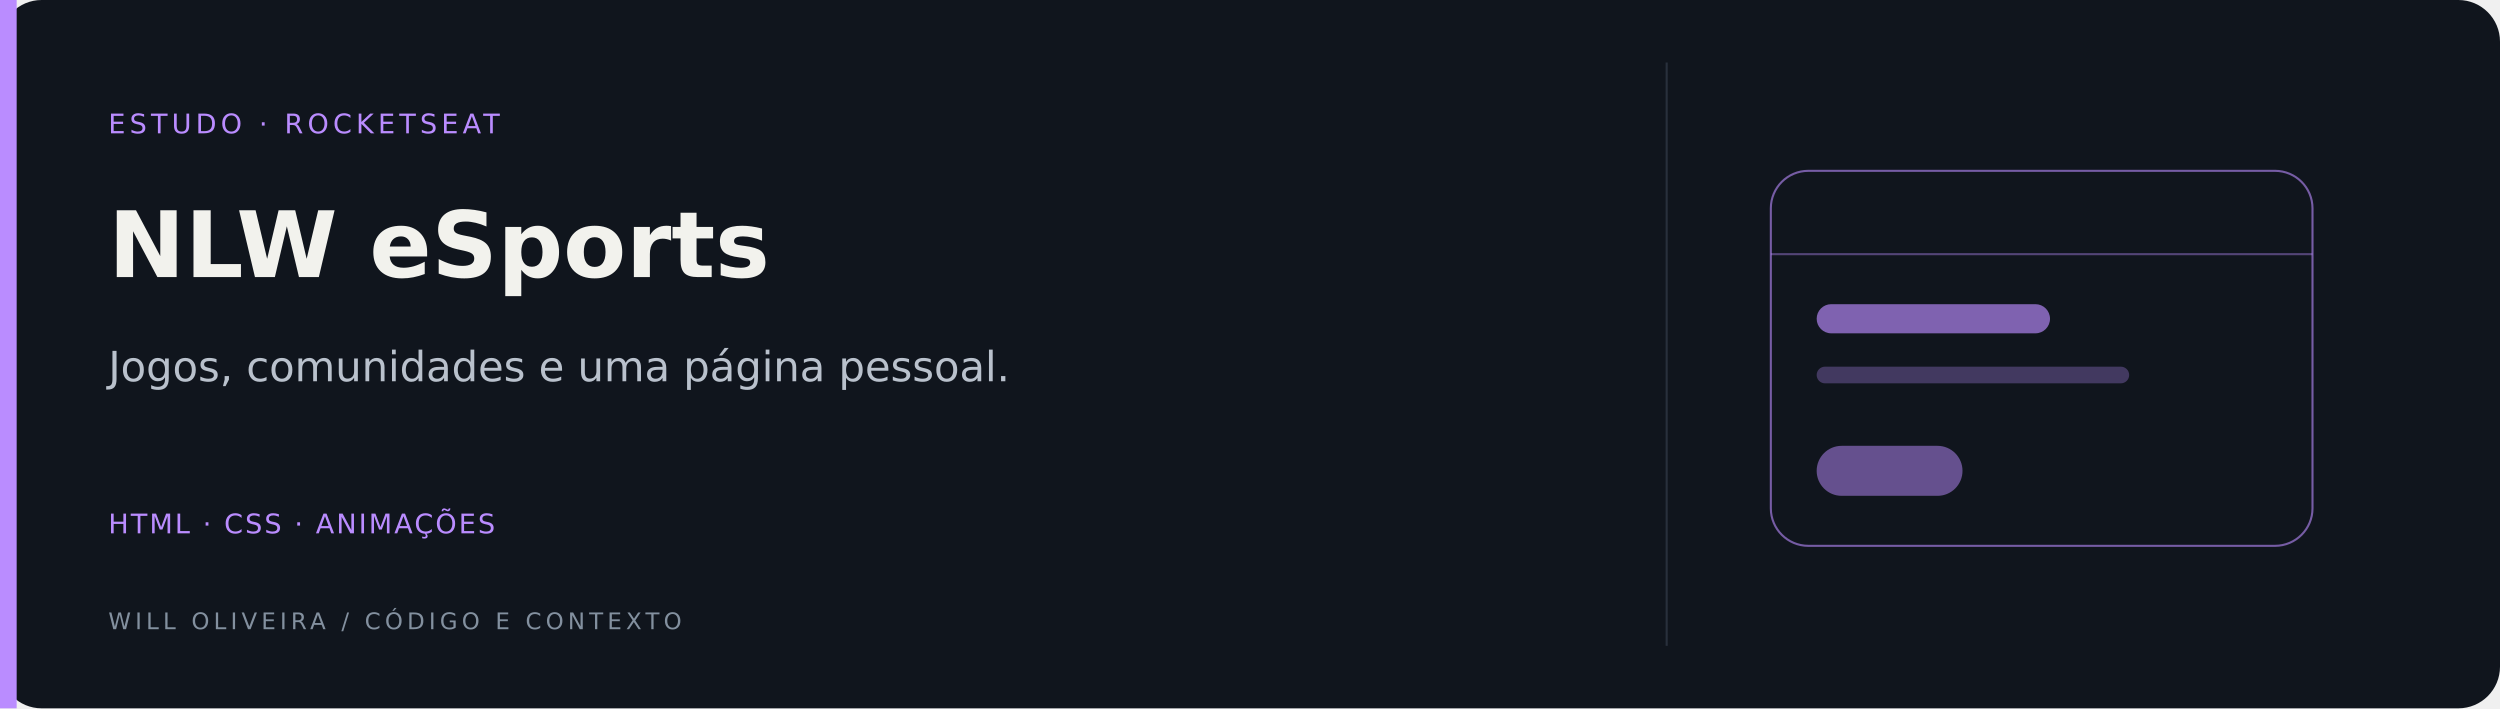
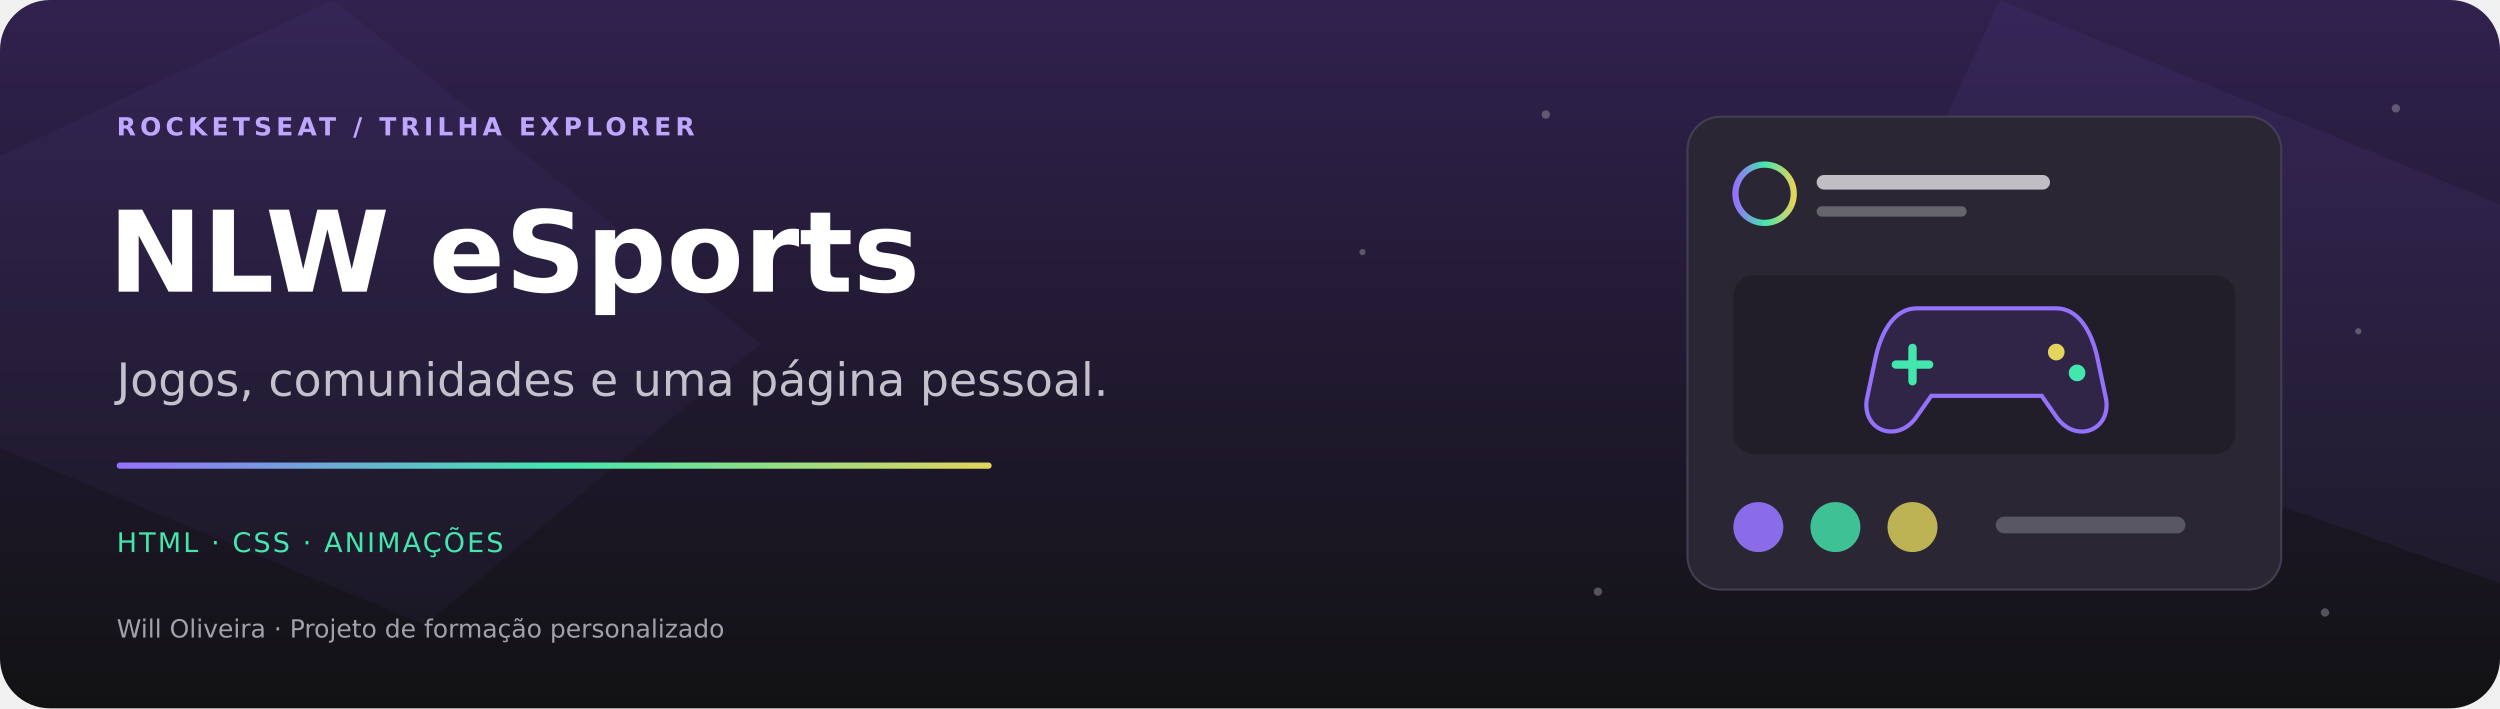
- <svg xmlns="http://www.w3.org/2000/svg" width="1200" height="340" viewBox="0 0 1200 340" role="img" aria-label="NLW eSports: Jogos, comunidades e uma página pessoal.">
-   <rect width="1200" height="340" rx="20" fill="#10151d" />
-   <rect x="0" y="0" width="8" height="340" fill="#ba8cff" />
-   <path d="M800 30V310" stroke="#28303c" />
+ <svg xmlns="http://www.w3.org/2000/svg" width="1200" height="340" viewBox="0 0 1200 340" role="img" aria-labelledby="title desc">
+   <defs>
+     <linearGradient id="bg" x2="0" y2="1">
+       <stop stop-color="#30214e" />
+       <stop offset="1" stop-color="#121214" />
+     </linearGradient>
+     <linearGradient id="accent">
+       <stop stop-color="#9572fc" />
+       <stop offset=".505" stop-color="#43e7ad" />
+       <stop offset="1" stop-color="#e2d45c" />
+     </linearGradient>
+   </defs>
+   <rect width="1200" height="340" rx="24" fill="url(#bg)" />
+   <path d="M0 75L160 0L365 165L204 300L0 215Z" fill="#9572fc" opacity=".045" />
+   <path d="M960 0L1200 98V280L1030 220L925 76Z" fill="#9572fc" opacity=".06" />
+   <g fill="#a1a1aa" opacity=".45">
+     <circle cx="742" cy="55" r="2" />
+     <circle cx="1150" cy="52" r="2" />
+     <circle cx="767" cy="284" r="2" />
+     <circle cx="1116" cy="294" r="2" />
+     <circle cx="654" cy="121" r="1.5" />
+     <circle cx="1132" cy="159" r="1.5" />
+   </g>
  <g font-family="DejaVu Sans, sans-serif">
-     <text x="52" y="64" font-size="13" letter-spacing="2" fill="#ba8cff">ESTUDO · ROCKETSEAT</text>
-     <text x="52" y="133" font-size="44" font-weight="700" fill="#f2f2ed">NLW eSports</text>
-     <text x="52" y="183" font-size="20" fill="#b9c1cc">Jogos, comunidades e uma página pessoal.</text>
-     <text x="52" y="256" font-size="13" letter-spacing="1" fill="#ba8cff">HTML · CSS · ANIMAÇÕES</text>
-     <text x="52" y="302" font-size="11" letter-spacing="2" fill="#83909f">WILL OLIVEIRA / CÓDIGO E CONTEXTO</text>
+     <text x="56" y="65" font-size="12" letter-spacing="2" font-weight="700" fill="#bda7ff">ROCKETSEAT / TRILHA EXPLORER</text>
+     <text x="52" y="140" font-size="54" font-weight="700" fill="#fff">NLW eSports</text>
+     <text x="56" y="190" font-size="22" fill="#c4c0cc">Jogos, comunidades e uma página pessoal.</text>
+     <rect x="56" y="222" width="420" height="3" rx="1.5" fill="url(#accent)" />
+     <text x="56" y="265" font-size="13" letter-spacing="1" fill="#43e7ad">HTML · CSS · ANIMAÇÕES</text>
+     <text x="56" y="306" font-size="12" fill="#a1a1aa">Will Oliveira · Projeto de formação personalizado</text>
  </g>
-   <g>
-     <rect x="850" y="82" width="260" height="180" rx="18" fill="none" stroke="#ba8cff" opacity=".6" />
-     <path d="M850 122H1110" stroke="#ba8cff" opacity=".4" />
-     <rect x="872" y="146" width="112" height="14" rx="7" fill="#ba8cff" opacity=".65" />
-     <rect x="872" y="176" width="150" height="8" rx="4" fill="#ba8cff" opacity=".3" />
-     <rect x="872" y="214" width="70" height="24" rx="12" fill="#ba8cff" opacity=".5" />
+   <g transform="translate(810 56)">
+     <rect width="285" height="227" rx="16" fill="#2a2634" stroke="#443e54" />
+     <path d="M16 0H269" stroke="url(#accent)" stroke-width="4" stroke-linecap="round" />
+     <circle cx="37" cy="37" r="14" fill="none" stroke="url(#accent)" stroke-width="3" />
+     <rect x="62" y="28" width="112" height="7" rx="3.5" fill="#fff" opacity=".7" />
+     <rect x="62" y="43" width="72" height="5" rx="2.5" fill="#a1a1aa" opacity=".5" />
+     <rect x="22" y="76" width="241" height="86" rx="10" fill="#211d29" />
+     <path d="M110 92H177C187 92 194 102 197 117L201 136C203 151 186 157 177 144L170 134H117L110 144C101 157 84 151 86 136L90 117C93 102 100 92 110 92Z" fill="#302547" stroke="#9572fc" stroke-width="2" />
+     <path d="M108 111V127M100 119H116" stroke="#43e7ad" stroke-width="4" stroke-linecap="round" />
+     <circle cx="177" cy="113" r="4" fill="#e2d45c" />
+     <circle cx="187" cy="123" r="4" fill="#43e7ad" />
+     <g transform="translate(22 185)">
+       <circle cx="12" cy="12" r="12" fill="#9572fc" opacity=".9" />
+       <circle cx="49" cy="12" r="12" fill="#43e7ad" opacity=".8" />
+       <circle cx="86" cy="12" r="12" fill="#e2d45c" opacity=".8" />
+       <rect x="126" y="7" width="91" height="8" rx="4" fill="#a1a1aa" opacity=".4" />
+     </g>
  </g>
</svg>
